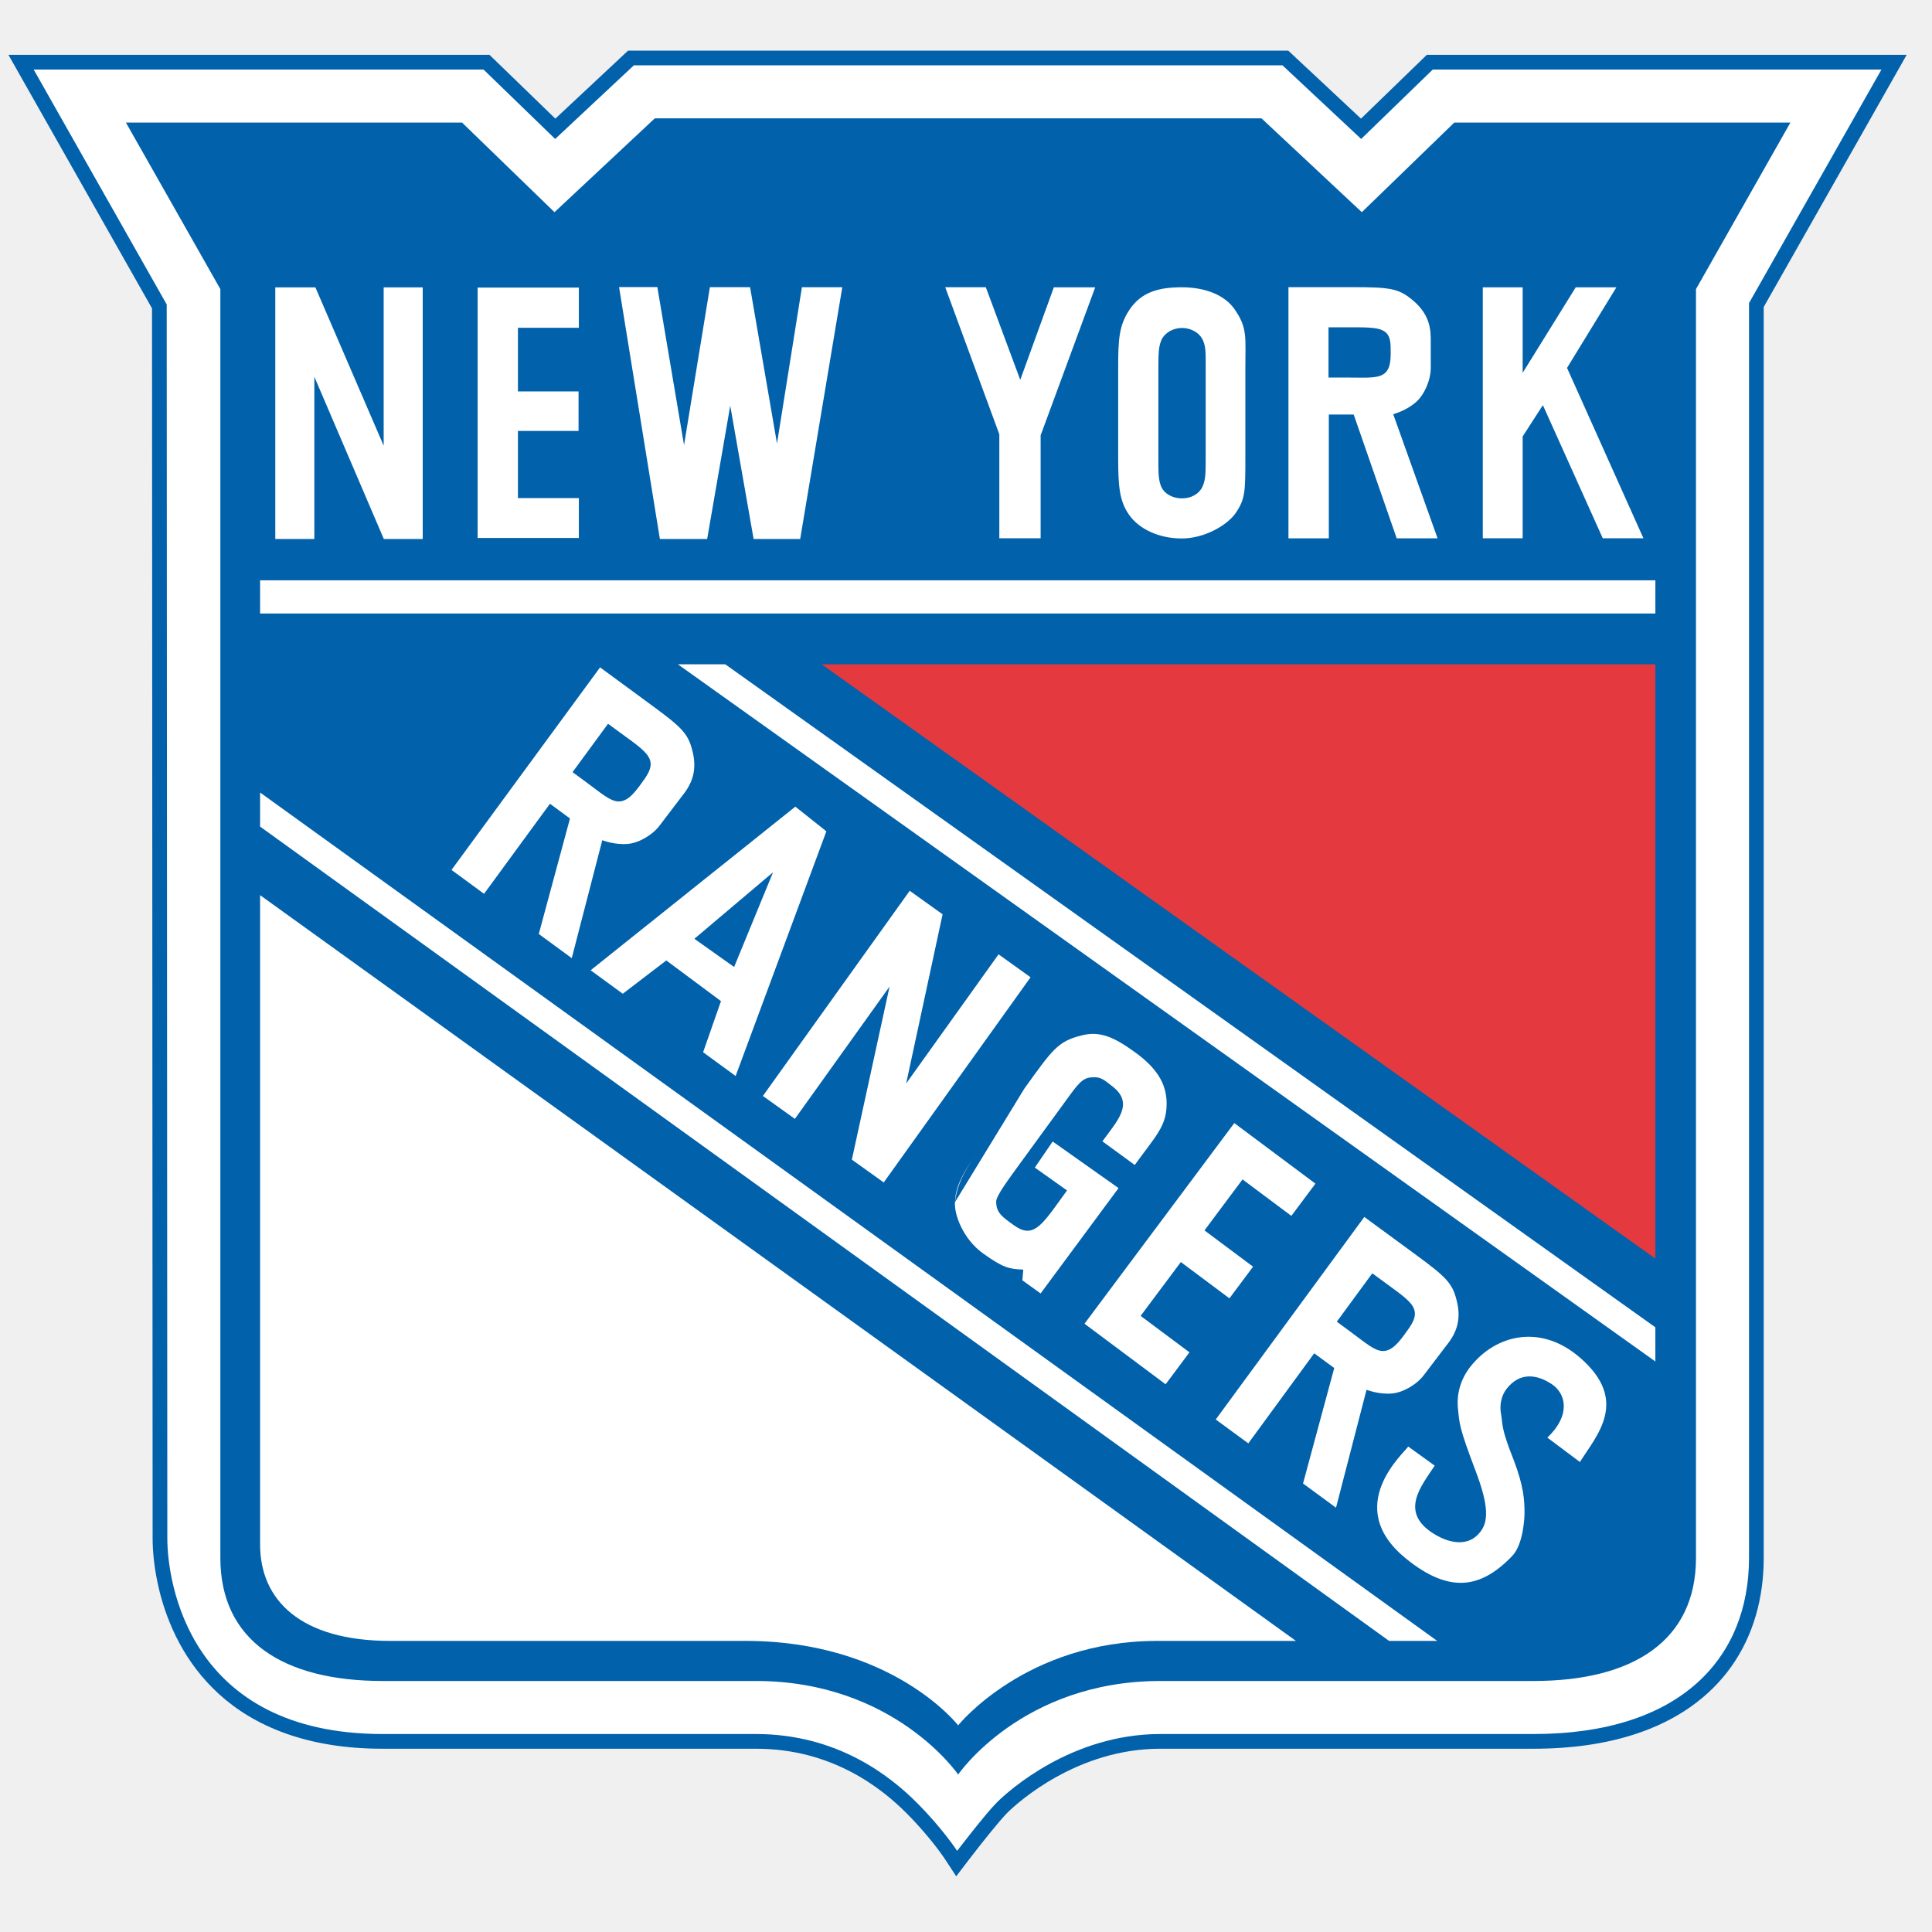
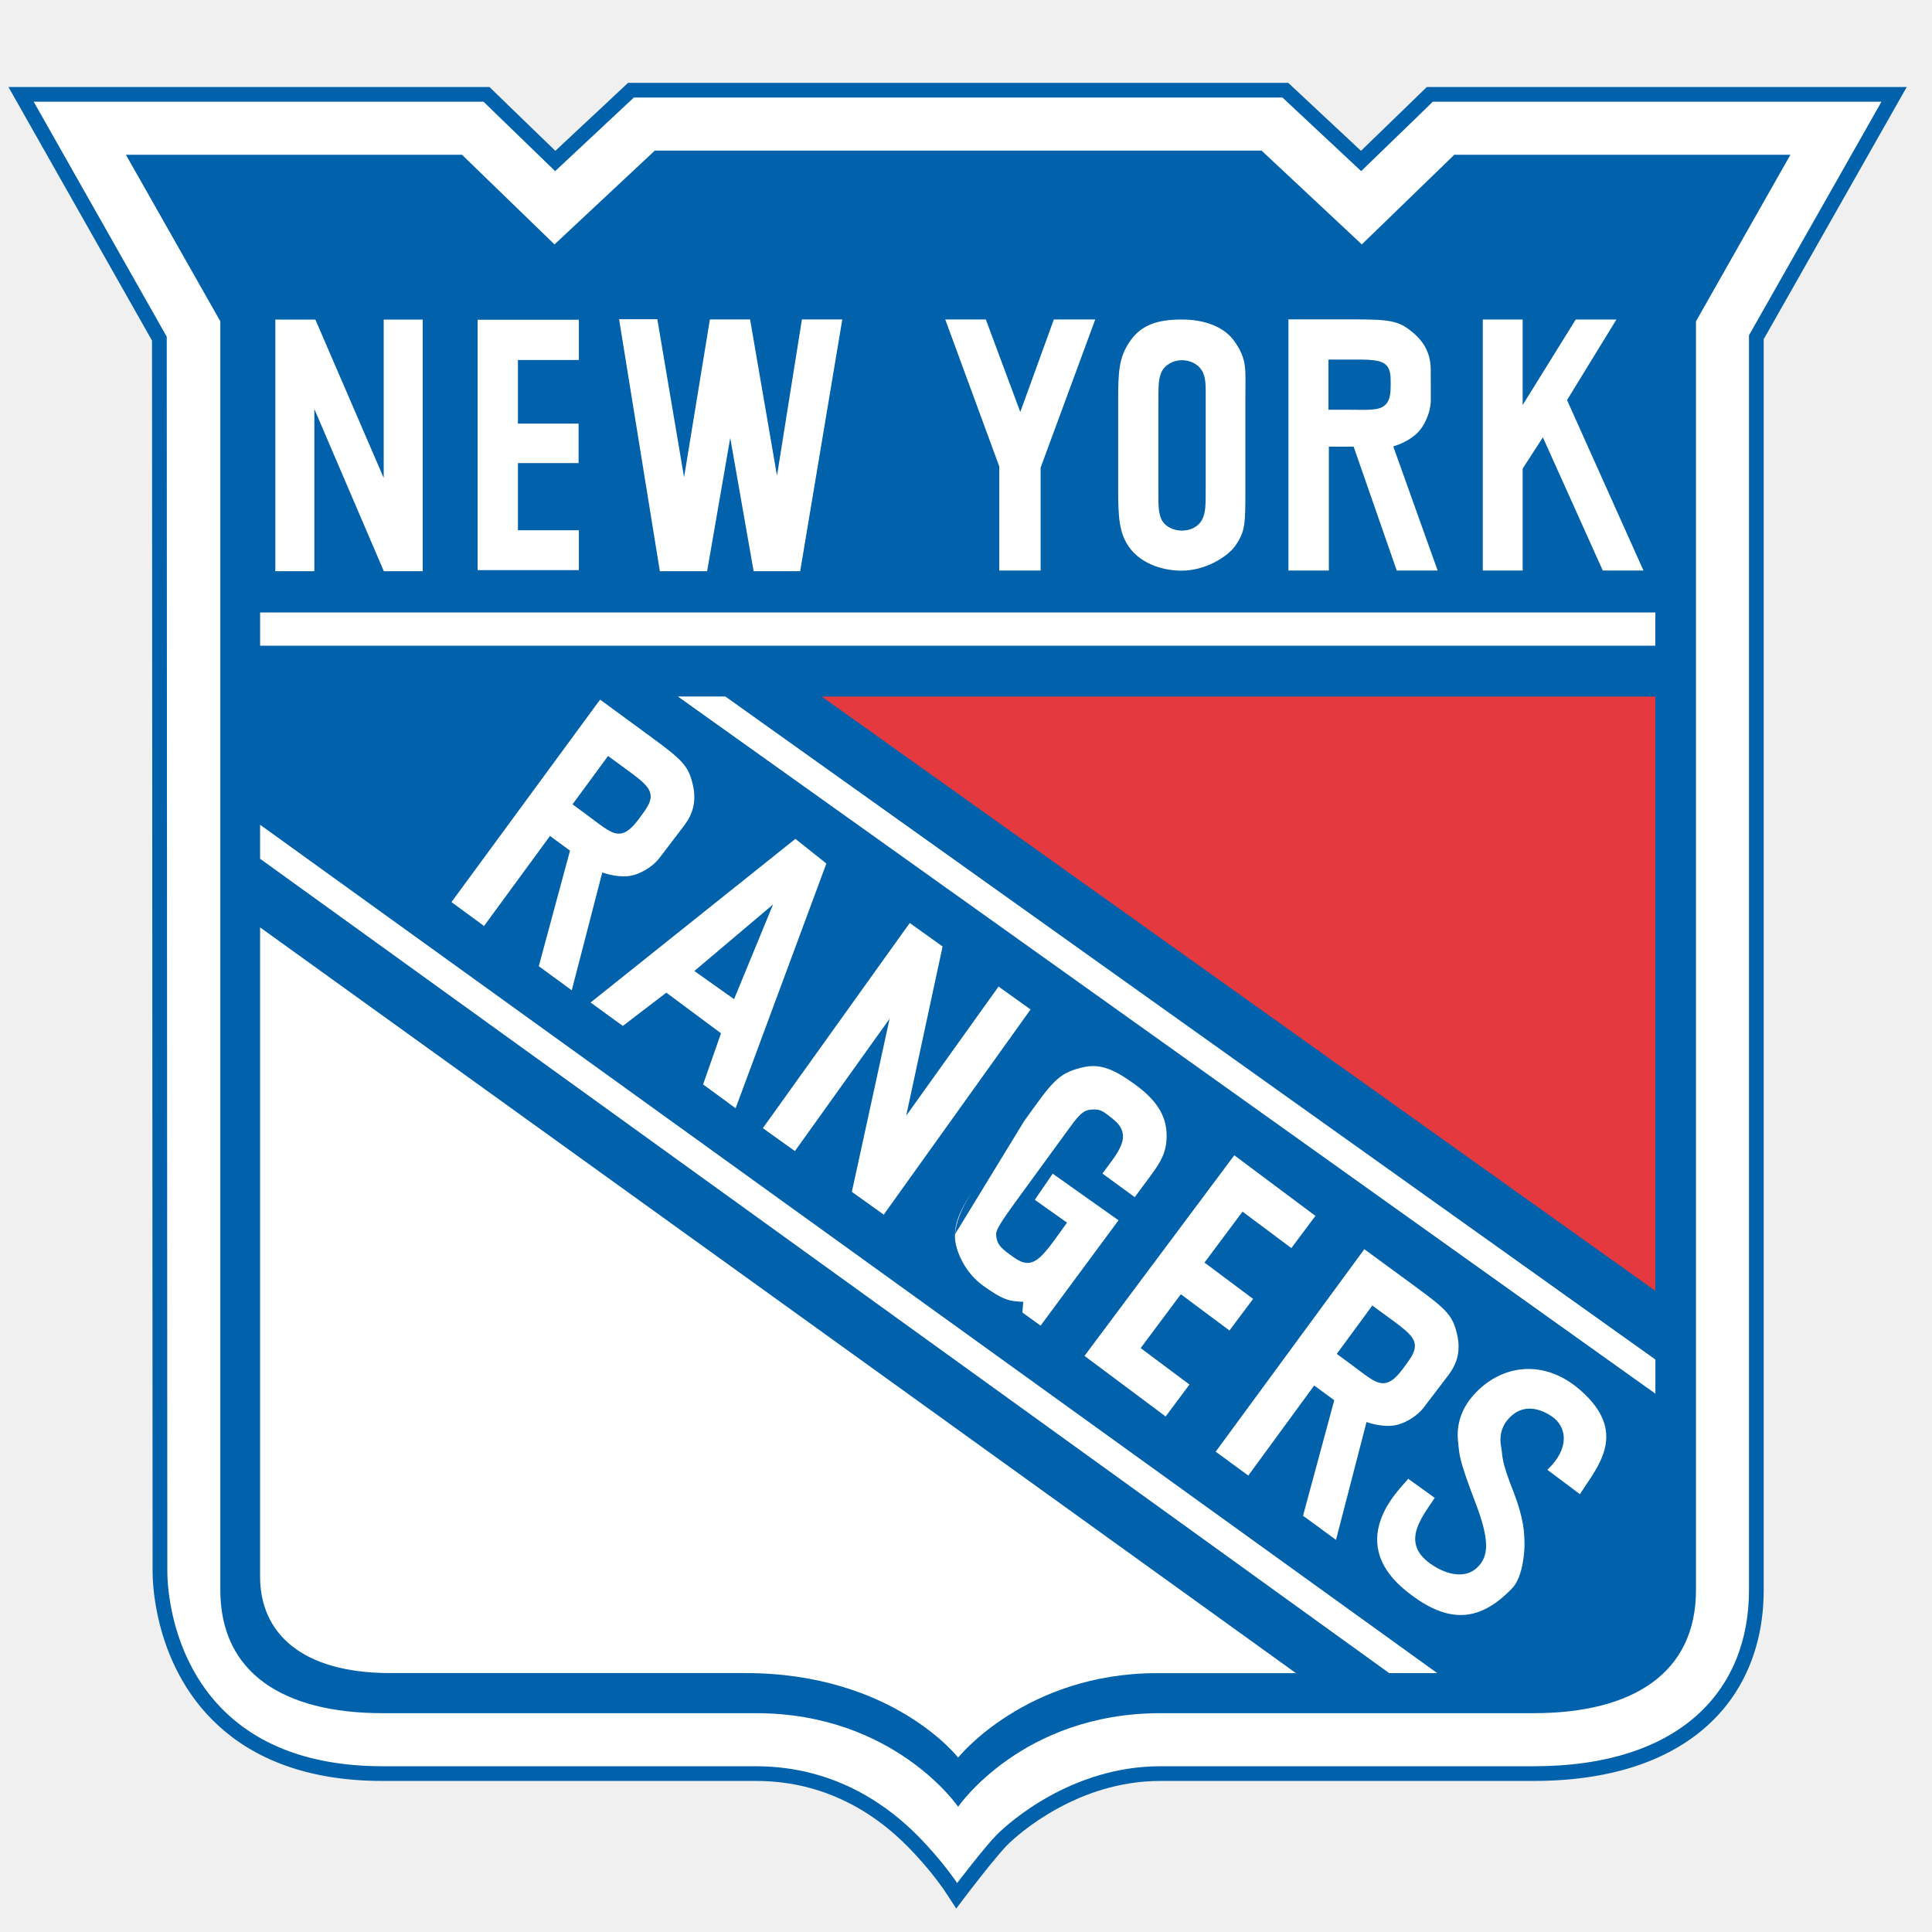
- <svg xmlns="http://www.w3.org/2000/svg" xmlns:xlink="http://www.w3.org/1999/xlink" width="60px" height="60px" viewBox="0 0 60 60" version="1.1">
+ <svg xmlns="http://www.w3.org/2000/svg" xmlns:xlink="http://www.w3.org/1999/xlink" width="30px" height="30px" viewBox="0 0 30 30" version="1.1">
  <defs>
-     <polygon id="path-1" points="0 59.476 59.476 59.476 59.476 0 0 0" />
+     <polygon id="path-1" points="0 29.738 29.738 29.738 29.738 0 0 0" />
  </defs>
  <g id="Page-1" stroke="none" stroke-width="1" fill="none" fill-rule="evenodd">
-     <g id="Artboard">
-       <g id="rangers">
-         <g id="g11" transform="translate(29.80349, 29.98664) scale(1, -1) translate(-29.80349, -29.98664) translate(0, 0.183144)">
-           <g id="g13" transform="translate(0.000052, 0.130952)">
-             <g id="g15-Clipped">
-               <mask id="mask-2" fill="white">
-                 <use xlink:href="#path-1" />
-               </mask>
-               <g id="path19" />
-               <g id="g15" mask="url(#mask-2)">
-                 <g transform="translate(0, 1.310044)">
-                   <g id="g21" stroke-width="1" fill="none" transform="translate(0.056803, 0.052716)">
-                     <path d="M55.546,56.594 L45.107,56.594 L44.255,56.594 L43.643,56.001 L42.21,54.612 L40.558,56.157 L39.951,56.724 L39.771,56.724 L39.121,56.724 L29.7,56.724 L20.279,56.724 L19.448,56.724 L18.842,56.157 L17.19,54.612 L15.756,56.001 L15.144,56.594 L14.292,56.594 L3.853,56.594 L0.205,56.594 L4.664,48.72 L4.683,10.519 C4.683,10.152 4.726,9.576 4.891,8.903 C5.139,7.896 5.664,6.665 6.751,5.679 C7.837,4.692 9.477,3.985 11.831,3.988 L16.679,3.988 L23.421,3.988 C24.615,3.988 25.587,3.678 26.363,3.274 C27.137,2.871 27.711,2.371 28.088,1.994 C28.469,1.613 28.772,1.251 28.978,0.988 C29.08,0.856 29.159,0.748 29.211,0.674 C29.237,0.638 29.256,0.609 29.269,0.591 C29.275,0.582 29.28,0.575 29.283,0.571 C29.286,0.566 29.286,0.566 29.286,0.566 L29.639,0.026 L30.031,0.539 C30.031,0.539 30.084,0.609 30.171,0.72 C30.3,0.888 30.504,1.148 30.707,1.397 C30.908,1.645 31.116,1.889 31.225,1.998 C31.381,2.154 31.933,2.661 32.762,3.119 C33.592,3.578 34.696,3.989 35.978,3.988 L47.568,3.988 C48.747,3.988 49.782,4.14 50.677,4.426 C52.017,4.853 53.042,5.592 53.718,6.55 C54.395,7.507 54.718,8.669 54.717,9.916 L54.717,48.763 L57.376,53.452 L59.157,56.594 L55.546,56.594 Z" id="path23" fill="#0161AB" />
-                   </g>
-                   <g id="g25" stroke-width="1" fill="none" transform="translate(0.788332, 0.774524)">
-                     <path d="M39.039,55.546 L38.389,55.546 L28.968,55.546 L19.547,55.546 L18.897,55.546 L18.422,55.102 L16.453,53.259 L14.707,54.951 L14.228,55.415 L13.561,55.415 L3.122,55.415 L0.257,55.415 L4.389,48.119 L4.408,9.798 C4.408,8.473 5.056,3.723 11.099,3.723 L22.689,3.723 C25.239,3.723 26.883,2.391 27.679,1.595 C28.475,0.8 28.937,0.094 28.937,0.094 C28.937,0.094 29.808,1.236 30.171,1.599 C30.534,1.961 32.485,3.723 35.247,3.723 L46.837,3.723 C51.396,3.723 53.529,6.074 53.529,9.194 L53.529,48.161 L56.247,52.956 L57.642,55.415 L54.814,55.415 L44.376,55.415 L43.708,55.415 L43.229,54.951 L41.484,53.259 L39.514,55.102 L39.039,55.546 L39.039,55.546 Z M38.389,53.899 L41.504,50.985 L44.376,53.768 L54.814,53.768 L51.882,48.596 L51.882,9.194 C51.882,6.626 49.935,5.37 46.837,5.37 L35.247,5.37 C30.952,5.37 28.968,2.465 28.968,2.465 C28.968,2.465 26.984,5.37 22.689,5.37 L11.099,5.37 C8.001,5.37 6.055,6.626 6.055,9.194 L6.055,48.596 L3.122,53.768 L13.561,53.768 L16.432,50.985 L19.547,53.899 L28.968,53.899 L38.389,53.899 L38.389,53.899 Z" id="path27" fill="#FFFFFF" />
-                   </g>
-                   <g id="g29" stroke-width="1" fill="none" transform="translate(8.0771, 4.610227)">
-                     <path d="M0,25.939 L0,5.774 C0,4.049 1.253,2.779 4.046,2.779 L15.074,2.779 C19.646,2.779 21.679,0.156 21.679,0.156 C21.679,0.156 23.774,2.779 27.86,2.779 L32.17,2.779 L0,25.939 L0,25.939 Z" id="path31" fill="#FFFFFF" />
-                   </g>
-                   <polygon id="path33" fill="#FFFFFF" points="51.409 40.327 8.077 40.327 8.077 39.296 51.409 39.296" />
-                   <g id="g35" stroke-width="1" fill="none" transform="translate(21.01572, 16.06721)">
-                     <polygon id="path37" fill="#FFFFFF" points="30.393 0 30.393 1.061 1.509 21.651 0.037 21.651" />
-                   </g>
-                   <g id="g39" stroke-width="1" fill="none" transform="translate(8.0771, 7.273808)">
-                     <polygon id="path41" fill="#FFFFFF" points="0 26.463 0 25.405 35.063 0.115 36.557 0.115" />
-                   </g>
-                   <g id="g43" stroke-width="1" fill="none" transform="translate(25.46987, 19.26123)">
-                     <polygon id="path45" fill="#E3393F" points="25.939 0 25.939 18.457 0.048 18.457" />
-                   </g>
-                   <g id="g47" stroke-width="1" fill="none" transform="translate(8.412157, 41.60974)">
-                     <polygon id="path49" fill="#FFFFFF" points="4.716 0 3.508 0 1.35 5.038 1.35 0 0.137 0 0.137 7.814 1.383 7.814 3.503 2.898 3.503 7.814 4.716 7.814" />
-                   </g>
-                   <g id="g51" stroke-width="1" fill="none" transform="translate(14.83292, 41.61935)">
-                     <polygon id="path53" fill="#FFFFFF" points="3.144 6.55 1.252 6.55 1.252 4.574 3.135 4.574 3.135 3.347 1.252 3.347 1.252 1.261 3.144 1.261 3.144 0.023 0 0.023 0 7.799 3.144 7.799" />
-                   </g>
-                   <g id="g55" stroke-width="1" fill="none" transform="translate(19.21224, 41.60974)">
-                     <polygon id="path57" fill="#FFFFFF" points="4.192 0 3.466 4.14 2.749 0 1.281 0 0.013 7.825 1.202 7.825 2.031 2.917 2.834 7.821 4.082 7.821 4.918 2.966 5.692 7.82 6.946 7.82 5.638 0" />
-                   </g>
-                   <g id="g59" stroke-width="1" fill="none" transform="translate(29.17381, 41.63151)">
-                     <polygon id="path61" fill="#FFFFFF" points="3.144 0 1.861 0 1.861 3.23 0.181 7.797 1.442 7.797 2.511 4.921 3.554 7.795 4.839 7.795 3.144 3.197" />
-                   </g>
-                   <g id="g63" stroke-width="1" fill="none" transform="translate(34.66396, 41.61448)">
-                     <path d="M1.31,2.62 C1.31,2.051 1.307,1.841 1.4,1.616 C1.512,1.379 1.775,1.257 2.045,1.257 C2.315,1.257 2.568,1.383 2.68,1.62 C2.782,1.845 2.78,2.041 2.78,2.62 L2.78,5.186 C2.78,5.765 2.792,5.95 2.69,6.176 C2.579,6.412 2.315,6.549 2.045,6.549 C1.775,6.549 1.518,6.414 1.406,6.178 C1.313,5.963 1.31,5.754 1.31,5.186 L1.31,2.62 L1.31,2.62 Z M4.012,2.533 C4.012,1.463 4.007,1.237 3.714,0.806 C3.457,0.429 2.75,0.012 2.037,0.012 C1.343,0.012 0.71,0.291 0.385,0.768 C0.092,1.199 0.062,1.681 0.062,2.533 L0.062,5.292 C0.062,6.189 0.083,6.629 0.421,7.128 C0.781,7.655 1.302,7.813 2.037,7.813 C2.731,7.813 3.362,7.594 3.687,7.117 C4.078,6.541 4.012,6.285 4.012,5.292 L4.012,2.533 L4.012,2.533 Z" id="path65" fill="#FFFFFF" />
-                   </g>
-                   <g id="g67" stroke-width="1" fill="none" transform="translate(39.93689, 41.38496)">
-                     <path d="M1.834,5.24 C2.429,5.24 2.789,5.207 3.005,5.33 C3.235,5.46 3.252,5.739 3.252,6.023 C3.252,6.3 3.259,6.558 3.03,6.689 C2.813,6.812 2.429,6.799 1.834,6.799 L1.321,6.799 L1.321,5.24 L1.834,5.24 L1.834,5.24 Z M1.331,0.245 L0.077,0.245 L0.077,8.046 L2.098,8.046 C3.207,8.046 3.492,8.003 3.894,7.675 C4.36,7.306 4.495,6.903 4.496,6.465 L4.497,5.543 C4.497,5.15 4.291,4.699 4.041,4.479 C3.728,4.204 3.356,4.112 3.331,4.1 L4.709,0.245 L3.439,0.245 L2.103,4.091 L1.331,4.091 L1.331,0.245 L1.331,0.245 Z" id="path69" fill="#FFFFFF" />
-                   </g>
-                   <g id="g71" stroke-width="1" fill="none" transform="translate(45.97766, 41.53056)">
-                     <polygon id="path73" fill="#FFFFFF" points="1.31 5.24 2.958 7.896 4.221 7.896 2.688 5.393 5.061 0.101 3.798 0.101 1.938 4.236 1.31 3.265 1.31 0.101 0.072 0.101 0.072 7.896 1.31 7.896" />
-                   </g>
-                   <g id="g75" stroke-width="1" fill="none" transform="translate(37.73667, 11.49666)">
-                     <path d="M4.192,5.502 C4.671,5.151 4.938,4.906 5.199,4.896 C5.476,4.886 5.688,5.145 5.889,5.419 C6.084,5.686 6.272,5.931 6.18,6.193 C6.093,6.439 5.774,6.654 5.295,7.005 L4.881,7.309 L3.779,5.806 L4.192,5.502 L4.192,5.502 Z M1.03,2.027 L0.019,2.769 L4.633,9.059 L6.263,7.863 C7.157,7.207 7.362,7.004 7.492,6.502 C7.649,5.929 7.52,5.523 7.261,5.17 L6.496,4.165 C6.264,3.848 5.83,3.607 5.499,3.577 C5.084,3.54 4.73,3.685 4.702,3.691 L3.754,0.029 L2.73,0.781 L3.699,4.367 L3.077,4.824 L1.03,2.027 L1.03,2.027 Z" id="path77" fill="#FFFFFF" />
-                   </g>
-                   <g id="g79" stroke-width="1" fill="none" transform="translate(18.24351, 24.70941)">
-                     <path d="M5.764,6.55 L3.321,4.485 L4.555,3.609 L5.764,6.55 L5.764,6.55 Z M2.449,3.812 L1.097,2.778 L0.099,3.507 L6.457,8.589 L7.42,7.822 L4.602,0.223 L3.592,0.962 L4.147,2.549 L2.449,3.812 L2.449,3.812 Z" id="path81" fill="#FFFFFF" />
-                   </g>
-                   <g id="g83" stroke-width="1" fill="none" transform="translate(23.51502, 21.62722)">
-                     <polygon id="path85" fill="#FFFFFF" points="3.93 0 2.94 0.708 4.111 6.083 1.171 1.974 0.177 2.686 4.737 9.058 5.758 8.327 4.627 3.074 7.496 7.084 8.49 6.372" />
-                   </g>
-                   <g id="g87" stroke-width="1" fill="none" transform="translate(29.39667, 18.13593)">
-                     <path d="M0.262,2.882 C0.262,3.565 0.875,4.294 1.174,4.688 L2.415,6.405 L0.262,2.882 Z M5.341,3.316 L2.92,0.044 L2.354,0.452 L2.382,0.784 C1.942,0.803 1.759,0.837 1.126,1.292 C0.517,1.731 0.228,2.496 0.262,2.882 C0.345,3.675 0.875,4.294 1.174,4.688 L2.415,6.405 C3.276,7.601 3.45,7.872 4.172,8.052 C4.757,8.21 5.196,8.007 5.848,7.538 C6.649,6.961 6.834,6.437 6.834,5.932 C6.834,5.236 6.492,4.931 5.844,4.034 L4.839,4.768 C5.296,5.399 5.829,5.932 5.171,6.459 C4.894,6.681 4.79,6.758 4.6,6.758 C4.297,6.758 4.184,6.696 3.806,6.171 L2.268,4.062 C1.935,3.599 1.54,3.079 1.54,2.898 C1.54,2.545 1.736,2.418 2.088,2.164 C2.665,1.749 2.924,2.108 3.555,2.986 L3.741,3.243 L2.741,3.953 L3.295,4.763 L5.341,3.316 L5.341,3.316 Z" id="path89" fill="#FFFFFF" />
-                   </g>
-                   <g id="g91" stroke-width="1" fill="none" transform="translate(33.55402, 15.349)">
-                     <polygon id="path93" fill="#FFFFFF" points="6.55 5.24 5.034 6.372 3.852 4.789 5.361 3.662 4.627 2.679 3.118 3.806 1.869 2.134 3.386 1.002 2.645 0.01 0.126 1.891 4.778 8.122 7.298 6.241" />
-                   </g>
-                   <g id="g95" stroke-width="1" fill="none" transform="translate(14.00238, 28.56383)">
-                     <path d="M4.192,5.502 C4.671,5.151 4.938,4.906 5.199,4.896 C5.476,4.886 5.688,5.145 5.889,5.419 C6.084,5.686 6.272,5.931 6.18,6.192 C6.093,6.439 5.774,6.654 5.295,7.005 L4.881,7.308 L3.779,5.806 L4.192,5.502 L4.192,5.502 Z M1.03,2.027 L0.019,2.769 L4.633,9.059 L6.263,7.863 C7.157,7.207 7.362,7.004 7.492,6.502 C7.649,5.929 7.52,5.524 7.261,5.17 L6.496,4.165 C6.264,3.848 5.83,3.606 5.499,3.577 C5.084,3.54 4.73,3.685 4.702,3.691 L3.754,0.029 L2.73,0.78 L3.699,4.367 L3.077,4.824 L1.03,2.027 L1.03,2.027 Z" id="path97" fill="#FFFFFF" />
-                   </g>
-                   <g id="g99" stroke-width="1" fill="none" transform="translate(42.55237, 8.987371)">
-                     <path d="M5.502,4.716 C6.22,5.393 6.103,6.069 5.633,6.38 C5.202,6.664 4.663,6.774 4.238,6.233 C4.073,6.022 4.005,5.719 4.07,5.412 C4.123,5.112 4.053,5.034 4.459,4.015 C4.769,3.198 4.793,2.781 4.793,2.368 C4.793,2.27 4.767,1.411 4.41,1.039 C3.439,0.027 2.464,-0.134 1.123,0.949 C-0.907,2.588 1.094,4.27 1.181,4.439 L2.004,3.844 C1.588,3.208 0.839,2.357 2.081,1.667 C2.42,1.479 3.025,1.284 3.415,1.781 C3.661,2.095 3.705,2.553 3.268,3.697 C2.753,5.053 2.775,5.147 2.725,5.625 C2.68,6.086 2.815,6.54 3.11,6.916 C3.902,7.923 5.307,8.258 6.53,7.187 C8.046,5.858 7.044,4.798 6.513,3.958 L5.502,4.716 L5.502,4.716 Z" id="path101" fill="#FFFFFF" />
+     <g id="Artboard-Copy">
+       <g id="rangers" transform="translate(0, -0.5)">
+         <g id="Page-1">
+           <g id="Artboard">
+             <g id="rangers">
+               <g id="g11" transform="translate(15, 15.64507) scale(1, -1) translate(-15, -15.64507) translate(0, 0.395066)">
+                 <g id="g13" transform="translate(0.000026, 0.065476)">
+                   <g id="g15-Clipped">
+                     <g>
+                       <mask id="mask-2" fill="white">
+                         <use xlink:href="#path-1" />
+                       </mask>
+                       <g id="path-1" />
+                       <g id="g15" mask="url(#mask-2)">
+                         <g transform="translate(0, 0.5)" id="Group">
+                           <g transform="translate(0, 0.155022)">
+                             <g id="g21" transform="translate(0.028401, 0.026358)" fill="#0161AB">
+                               <path d="M27.773,28.297 L22.553,28.297 L22.127,28.297 L21.821,28 L21.105,27.306 L20.279,28.078 L19.975,28.362 L19.885,28.362 L19.56,28.362 L14.85,28.362 L10.139,28.362 L9.724,28.362 L9.421,28.078 L8.595,27.306 L7.878,28 L7.572,28.297 L7.146,28.297 L1.927,28.297 L0.103,28.297 L2.332,24.36 L2.341,5.26 C2.341,5.076 2.363,4.788 2.446,4.451 C2.57,3.948 2.832,3.332 3.376,2.84 C3.919,2.346 4.739,1.992 5.916,1.994 L8.339,1.994 L11.71,1.994 C12.308,1.994 12.793,1.839 13.181,1.637 C13.569,1.435 13.856,1.185 14.044,0.997 C14.235,0.806 14.386,0.626 14.489,0.494 C14.54,0.428 14.579,0.374 14.606,0.337 C14.619,0.319 14.628,0.305 14.635,0.296 C14.638,0.291 14.64,0.288 14.641,0.285 C14.643,0.283 14.643,0.283 14.643,0.283 L14.82,0.013 L15.015,0.27 C15.016,0.27 15.042,0.304 15.085,0.36 C15.15,0.444 15.252,0.574 15.353,0.699 C15.454,0.822 15.558,0.944 15.613,0.999 C15.69,1.077 15.966,1.331 16.381,1.559 C16.796,1.789 17.348,1.994 17.989,1.994 L23.784,1.994 C24.374,1.994 24.891,2.07 25.338,2.213 C26.008,2.427 26.521,2.796 26.859,3.275 C27.197,3.754 27.359,4.335 27.358,4.958 L27.358,24.381 L28.688,26.726 L29.579,28.297 L27.773,28.297 L27.773,28.297 Z" id="path23" />
+                             </g>
+                             <g id="g25" transform="translate(0.394166, 0.387262)" fill="#FFFFFF">
+                               <path d="M19.52,27.773 L19.195,27.773 L14.484,27.773 L9.774,27.773 L9.449,27.773 L9.211,27.551 L8.226,26.63 L7.354,27.475 L7.114,27.708 L6.78,27.708 L1.561,27.708 L0.129,27.708 L2.195,24.059 L2.204,4.899 C2.204,4.237 2.528,1.861 5.55,1.861 L11.345,1.861 C12.62,1.861 13.442,1.195 13.84,0.798 C14.237,0.4 14.468,0.047 14.468,0.047 C14.468,0.047 14.904,0.618 15.085,0.799 C15.267,0.981 16.243,1.861 17.623,1.861 L23.418,1.861 C25.698,1.861 26.764,3.037 26.764,4.597 L26.764,24.081 L28.124,26.478 L28.821,27.708 L27.407,27.708 L22.188,27.708 L21.854,27.708 L21.615,27.475 L20.742,26.63 L19.757,27.551 L19.52,27.773 L19.52,27.773 L19.52,27.773 Z M19.195,26.949 L20.752,25.492 L22.188,26.884 L27.407,26.884 L25.941,24.298 L25.941,4.597 C25.941,3.313 24.968,2.685 23.418,2.685 L17.623,2.685 C15.476,2.685 14.484,1.232 14.484,1.232 C14.484,1.232 13.492,2.685 11.345,2.685 L5.55,2.685 C4,2.685 3.027,3.313 3.027,4.597 L3.027,24.298 L1.561,26.884 L6.78,26.884 L8.216,25.492 L9.774,26.949 L14.484,26.949 L19.195,26.949 L19.195,26.949 L19.195,26.949 Z" id="path27" />
+                             </g>
+                             <g id="g29" transform="translate(4.03855, 2.305114)" fill="#FFFFFF">
+                               <path d="M0,12.969 L0,2.887 C0,2.025 0.627,1.39 2.023,1.39 L7.537,1.39 C9.823,1.39 10.839,0.078 10.839,0.078 C10.839,0.078 11.887,1.389 13.93,1.389 L16.085,1.389 L0,12.969 L0,12.969 L0,12.969 Z" id="path31" />
+                             </g>
+                             <polygon id="path33" fill="#FFFFFF" points="25.704 20.164 4.039 20.164 4.039 19.648 25.704 19.648" />
+                             <g id="g35" transform="translate(10.50786, 8.033607)" fill="#FFFFFF">
+                               <polygon id="path37" points="15.197 0 15.197 0.53 0.755 10.826 0.018 10.826" />
+                             </g>
+                             <g id="g39" transform="translate(4.03855, 3.636904)" fill="#FFFFFF">
+                               <polygon id="path41" points="0 13.231 0 12.703 17.532 0.058 18.278 0.058" />
+                             </g>
+                             <g id="g43" transform="translate(12.73493, 9.630615)" fill="#E3393F">
+                               <polygon id="path45" points="12.969 0 12.969 9.228 0.024 9.228" />
+                             </g>
+                             <g id="g47" transform="translate(4.206079, 20.80487)" fill="#FFFFFF">
+                               <polygon id="path49" points="2.358 0 1.754 0 0.675 2.519 0.675 0 0.069 0 0.069 3.907 0.691 3.907 1.752 1.449 1.752 3.907 2.358 3.907" />
+                             </g>
+                             <g id="g51" transform="translate(7.416459, 20.80968)" fill="#FFFFFF">
+                               <polygon id="path53" points="1.572 3.275 0.626 3.275 0.626 2.287 1.568 2.287 1.568 1.674 0.626 1.674 0.626 0.631 1.572 0.631 1.572 0.012 0 0.012 0 3.9 1.572 3.9" />
+                             </g>
+                             <g id="g55" transform="translate(9.606118, 20.80487)" fill="#FFFFFF">
+                               <polygon id="path57" points="2.096 0 1.733 2.07 1.374 0 0.64 0 0.007 3.913 0.601 3.913 1.016 1.458 1.417 3.91 2.041 3.91 2.459 1.483 2.846 3.91 3.473 3.91 2.819 0" />
+                             </g>
+                             <g id="g59" transform="translate(14.5869, 20.81576)" fill="#FFFFFF">
+                               <polygon id="path61" points="1.572 0 0.93 0 0.93 1.615 0.091 3.898 0.721 3.898 1.256 2.461 1.777 3.898 2.42 3.898 1.572 1.598" />
+                             </g>
+                             <g id="g63" transform="translate(17.33198, 20.80724)" fill="#FFFFFF">
+                               <path d="M0.655,1.31 C0.655,1.026 0.653,0.921 0.7,0.808 C0.756,0.69 0.888,0.628 1.022,0.628 C1.157,0.628 1.284,0.692 1.34,0.81 C1.391,0.923 1.39,1.02 1.39,1.31 L1.39,2.593 C1.39,2.883 1.396,2.975 1.345,3.088 C1.289,3.206 1.157,3.274 1.022,3.274 C0.888,3.274 0.759,3.207 0.703,3.089 C0.656,2.982 0.655,2.877 0.655,2.593 L0.655,1.31 L0.655,1.31 L0.655,1.31 Z M2.006,1.266 C2.006,0.732 2.004,0.619 1.857,0.403 C1.728,0.214 1.375,0.006 1.018,0.006 C0.671,0.006 0.355,0.145 0.192,0.384 C0.046,0.6 0.031,0.841 0.031,1.266 L0.031,2.646 C0.031,3.095 0.041,3.314 0.211,3.564 C0.39,3.827 0.651,3.906 1.018,3.906 C1.366,3.906 1.681,3.797 1.843,3.558 C2.039,3.271 2.006,3.142 2.006,2.646 L2.006,1.266 L2.006,1.266 L2.006,1.266 Z" id="path65" />
+                             </g>
+                             <g id="g67" transform="translate(19.96845, 20.69248)" fill="#FFFFFF">
+                               <path d="M0.917,2.62 C1.214,2.62 1.394,2.603 1.502,2.665 C1.617,2.73 1.626,2.87 1.626,3.012 C1.626,3.15 1.629,3.279 1.515,3.344 C1.407,3.406 1.214,3.399 0.917,3.399 L0.66,3.399 L0.66,2.62 L0.917,2.62 L0.917,2.62 L0.917,2.62 Z M0.666,0.123 L0.038,0.123 L0.038,4.023 L1.049,4.023 C1.603,4.023 1.746,4.001 1.947,3.838 C2.18,3.653 2.248,3.451 2.248,3.232 L2.249,2.772 C2.249,2.575 2.145,2.35 2.02,2.24 C1.864,2.102 1.678,2.056 1.666,2.05 L2.355,0.123 L1.72,0.123 L1.051,2.046 L0.666,2.046 L0.666,0.123 L0.666,0.123 L0.666,0.123 Z" id="path69" />
+                             </g>
+                             <g id="g71" transform="translate(22.98883, 20.76528)" fill="#FFFFFF">
+                               <polygon id="path73" points="0.655 2.62 1.479 3.948 2.111 3.948 1.344 2.697 2.531 0.05 1.899 0.05 0.969 2.118 0.655 1.633 0.655 0.05 0.036 0.05 0.036 3.948 0.655 3.948" />
+                             </g>
+                             <g id="g75" transform="translate(18.86834, 5.748328)" fill="#FFFFFF">
+                               <path d="M2.096,2.751 C2.335,2.575 2.469,2.453 2.599,2.448 C2.738,2.443 2.844,2.573 2.944,2.71 C3.042,2.843 3.136,2.966 3.09,3.096 C3.046,3.219 2.887,3.327 2.647,3.503 L2.441,3.654 L1.889,2.903 L2.096,2.751 L2.096,2.751 L2.096,2.751 Z M0.515,1.014 L0.009,1.385 L2.317,4.529 L3.131,3.932 C3.579,3.604 3.681,3.502 3.746,3.251 C3.825,2.964 3.76,2.762 3.631,2.585 L3.248,2.082 C3.132,1.924 2.915,1.803 2.749,1.788 C2.542,1.77 2.365,1.843 2.351,1.845 L1.877,0.015 L1.365,0.39 L1.85,2.184 L1.538,2.412 L0.515,1.014 L0.515,1.014 L0.515,1.014 Z" id="path77" />
+                             </g>
+                             <g id="g79" transform="translate(9.121756, 12.35471)" fill="#FFFFFF">
+                               <path d="M2.882,3.275 L1.66,2.242 L2.277,1.805 L2.882,3.275 L2.882,3.275 L2.882,3.275 Z M1.225,1.906 L0.549,1.389 L0.049,1.753 L3.229,4.294 L3.71,3.911 L2.301,0.111 L1.796,0.481 L2.074,1.275 L1.225,1.906 L1.225,1.906 L1.225,1.906 Z" id="path81" />
+                             </g>
+                             <g id="g83" transform="translate(11.75751, 10.81361)" fill="#FFFFFF">
+                               <polygon id="path85" points="1.965 0 1.47 0.354 2.056 3.042 0.586 0.987 0.088 1.343 2.369 4.529 2.879 4.164 2.314 1.537 3.748 3.542 4.245 3.186" />
+                             </g>
+                             <g id="g87" transform="translate(14.69834, 9.067965)" fill="#FFFFFF">
+                               <path d="M0.131,1.441 C0.131,1.782 0.438,2.147 0.587,2.344 L1.207,3.202 L0.131,1.441 L0.131,1.441 Z M2.67,1.658 L1.46,0.022 L1.177,0.226 L1.191,0.392 C0.971,0.401 0.879,0.418 0.563,0.646 C0.258,0.865 0.114,1.248 0.131,1.441 C0.172,1.838 0.438,2.147 0.587,2.344 L1.207,3.202 C1.638,3.801 1.725,3.936 2.086,4.026 C2.378,4.105 2.598,4.004 2.924,3.769 C3.324,3.481 3.417,3.219 3.417,2.966 C3.417,2.618 3.246,2.466 2.922,2.017 L2.42,2.384 C2.648,2.699 2.914,2.966 2.585,3.229 C2.447,3.341 2.395,3.379 2.3,3.379 C2.148,3.379 2.092,3.348 1.903,3.085 L1.134,2.031 C0.967,1.799 0.77,1.539 0.77,1.449 C0.77,1.272 0.868,1.209 1.044,1.082 C1.333,0.875 1.462,1.054 1.778,1.493 L1.87,1.622 L1.37,1.976 L1.648,2.382 L2.67,1.658 L2.67,1.658 L2.67,1.658 Z" id="path89" />
+                             </g>
+                             <g id="g91" transform="translate(16.77701, 7.674498)" fill="#FFFFFF">
+                               <polygon id="path93" points="3.275 2.62 2.517 3.186 1.926 2.395 2.681 1.831 2.314 1.34 1.559 1.903 0.935 1.067 1.693 0.501 1.323 0.005 0.063 0.946 2.389 4.061 3.649 3.12" />
+                             </g>
+                             <g id="g95" transform="translate(7.001188, 14.28191)" fill="#FFFFFF">
+                               <path d="M2.096,2.751 C2.335,2.576 2.469,2.453 2.599,2.448 C2.738,2.443 2.844,2.573 2.944,2.71 C3.042,2.843 3.136,2.965 3.09,3.096 C3.046,3.219 2.887,3.327 2.647,3.503 L2.441,3.654 L1.889,2.903 L2.096,2.751 L2.096,2.751 L2.096,2.751 Z M0.515,1.014 L0.009,1.385 L2.317,4.529 L3.131,3.932 C3.579,3.604 3.681,3.502 3.746,3.251 C3.825,2.964 3.76,2.762 3.631,2.585 L3.248,2.082 C3.132,1.924 2.915,1.803 2.749,1.788 C2.542,1.77 2.365,1.843 2.351,1.845 L1.877,0.015 L1.365,0.39 L1.85,2.184 L1.539,2.412 L0.515,1.014 L0.515,1.014 L0.515,1.014 Z" id="path97" />
+                             </g>
+                             <g id="g99" transform="translate(21.27618, 4.493685)" fill="#FFFFFF">
+                               <path d="M2.751,2.358 C3.11,2.696 3.051,3.035 2.816,3.19 C2.601,3.332 2.332,3.387 2.119,3.116 C2.036,3.011 2.002,2.86 2.035,2.706 C2.061,2.556 2.026,2.517 2.229,2.007 C2.384,1.599 2.396,1.39 2.396,1.184 C2.396,1.135 2.384,0.706 2.205,0.519 C1.72,0.014 1.232,-0.067 0.562,0.474 C-0.454,1.294 0.547,2.135 0.59,2.219 L1.002,1.922 C0.794,1.604 0.42,1.179 1.041,0.833 C1.21,0.74 1.513,0.642 1.707,0.89 C1.831,1.047 1.853,1.277 1.634,1.848 C1.376,2.526 1.387,2.574 1.363,2.813 C1.34,3.043 1.408,3.27 1.555,3.458 C1.951,3.962 2.654,4.129 3.265,3.593 C4.023,2.929 3.522,2.399 3.257,1.979 L2.751,2.358 L2.751,2.358 L2.751,2.358 Z" id="path101" />
+                             </g>
+                           </g>
+                         </g>
+                       </g>
+                     </g>
                  </g>
                </g>
              </g>
            </g>
          </g>
        </g>
      </g>
    </g>
  </g>
</svg>
